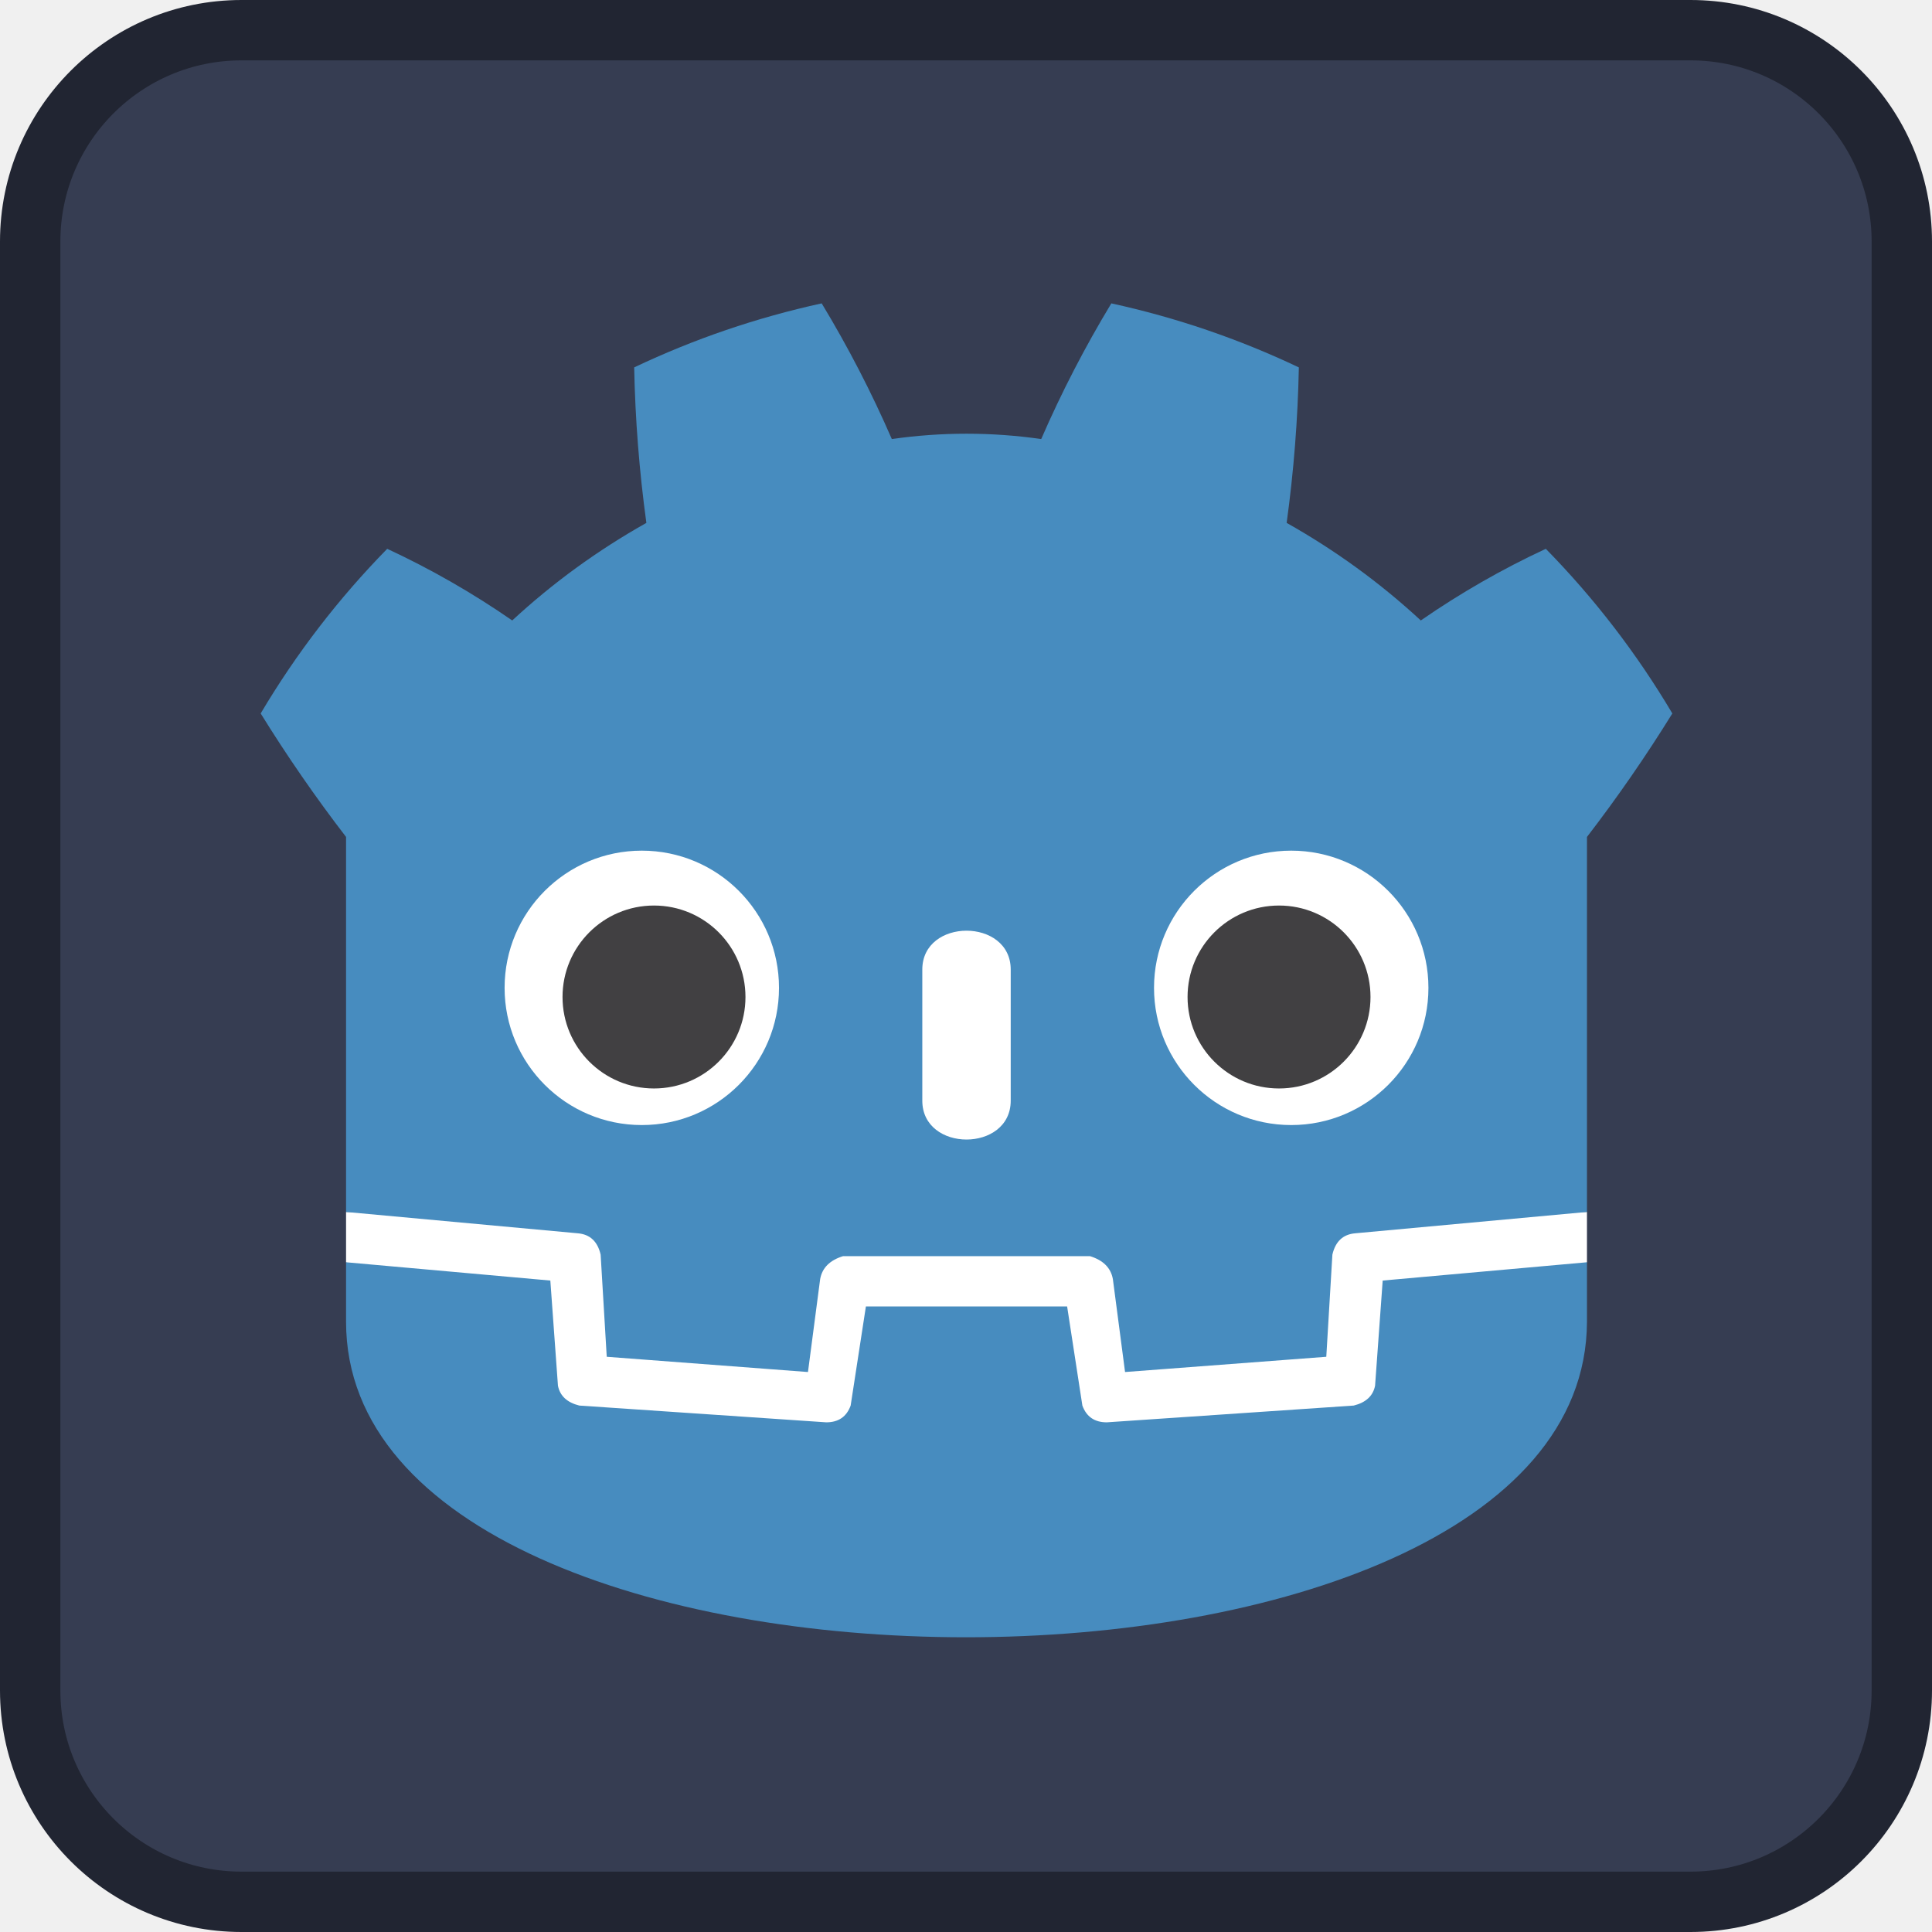
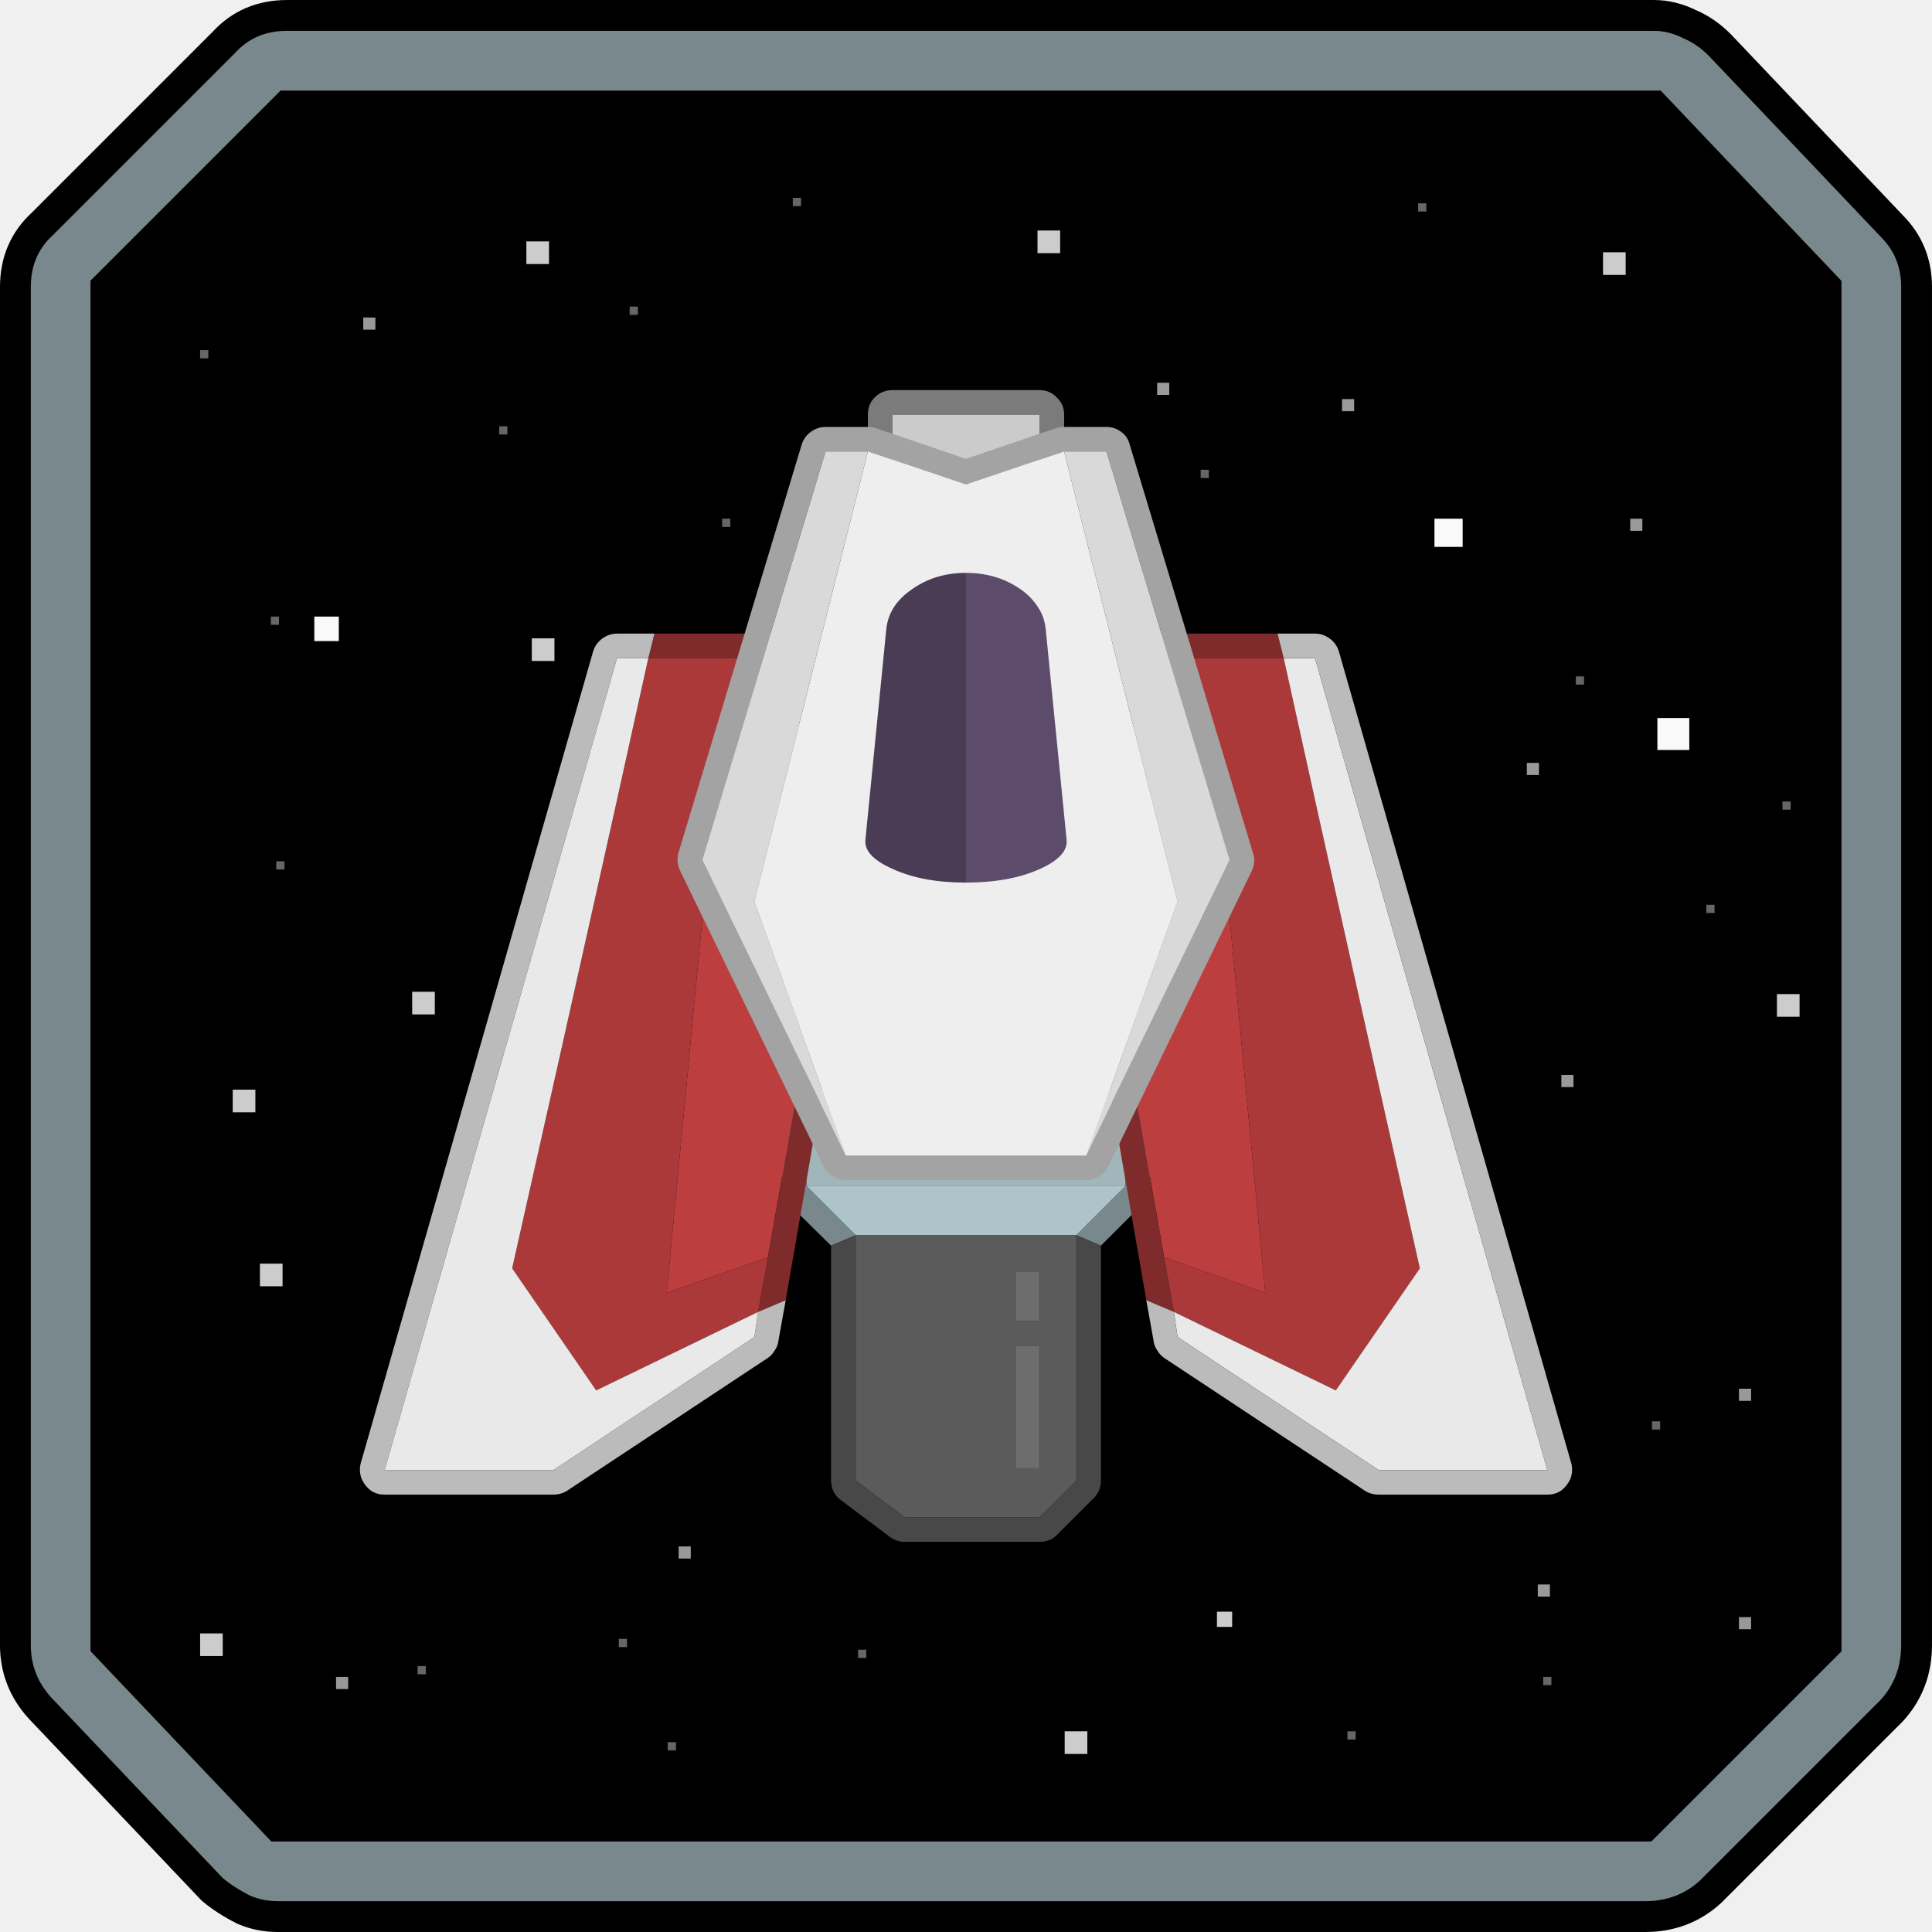
- <svg xmlns="http://www.w3.org/2000/svg" width="128" height="128">
-   <rect width="124" height="124" x="2" y="2" fill="#363d52" stroke="#212532" stroke-width="4" rx="14" />
-   <g fill="#fff" transform="translate(12.322 12.322)scale(.101)">
-     <path d="M105 673v33q407 354 814 0v-33z" />
-     <path fill="#478cbf" d="m105 673 152 14q12 1 15 14l4 67 132 10 8-61q2-11 15-15h162q13 4 15 15l8 61 132-10 4-67q3-13 15-14l152-14V427q30-39 56-81-35-59-83-108-43 20-82 47-40-37-88-64 7-51 8-102-59-28-123-42-26 43-46 89-49-7-98 0-20-46-46-89-64 14-123 42 1 51 8 102-48 27-88 64-39-27-82-47-48 49-83 108 26 42 56 81zm0 33v39c0 276 813 276 814 0v-39l-134 12-5 69q-2 10-14 13l-162 11q-12 0-16-11l-10-65H446l-10 65q-4 11-16 11l-162-11q-12-3-14-13l-5-69z" />
-     <path d="M483 600c0 34 58 34 58 0v-86c0-34-58-34-58 0z" />
-     <circle cx="725" cy="526" r="90" />
-     <circle cx="299" cy="526" r="90" />
-   </g>
-   <g fill="#414042" transform="translate(12.322 12.322)scale(.101)">
-     <circle cx="307" cy="532" r="60" />
-     <circle cx="717" cy="532" r="60" />
+ <svg xmlns="http://www.w3.org/2000/svg" width="94.007mm" height="94.007mm" viewBox="0 0 94.007 94.007" version="1.1" id="svg1" xml:space="preserve">
+   <defs id="defs1" />
+   <g id="layer1" transform="translate(-49.57649,-29.79812)">
+     <g id="g64" transform="translate(-8.420103,-71.69845)">
+       <path fill="#78888c" stroke="none" d="m 151.253,115.462 c 0,-1.175 -0.404,-2.166 -1.211,-2.973 l -8.37,-8.81 c -0.441,-0.441 -0.918,-0.771 -1.432,-0.991 -0.587,-0.294 -1.175,-0.441 -1.762,-0.441 H 71.962 c -1.248,0 -2.276,0.441 -3.084,1.322 l -8.81,8.81 c -0.881,0.808 -1.322,1.835 -1.322,3.084 v 66.076 c 0,1.175 0.404,2.203 1.211,3.084 l 8.37,8.81 c 0.441,0.367 0.954,0.697 1.542,0.991 0.514,0.22 1.065,0.33 1.652,0.33 h 66.517 c 1.248,0 2.313,-0.404 3.194,-1.211 l 8.81,-8.81 c 0.808,-0.881 1.211,-1.946 1.211,-3.194 v -66.076" id="path1-6" style="fill:#000000;fill-opacity:1;stroke-width:2.203" />
+       <path fill="#78888c" stroke="none" d="m 151.253,115.462 q 0,-1.762 -1.211,-2.973 l -8.37,-8.81 q -0.661,-0.661 -1.432,-0.991 -0.881,-0.441 -1.762,-0.441 H 71.962 q -1.872,0 -3.084,1.322 l -8.81,8.81 q -1.322,1.211 -1.322,3.084 v 66.076 q 0,1.762 1.211,3.084 l 8.37,8.81 q 0.661,0.551 1.542,0.991 0.771,0.33 1.652,0.33 h 66.517 q 1.872,0 3.194,-1.211 l 8.81,-8.81 q 1.211,-1.322 1.211,-3.194 v -66.076 m -12.775,-8.81 8.37,8.81 v 66.076 l -8.81,8.81 H 71.521 l -8.37,-8.81 v -66.076 l 8.81,-8.81 z" id="path1" style="stroke:#000000;stroke-width:1.5;stroke-dasharray:none;stroke-opacity:1" />
+       <g id="g45" transform="matrix(-2.255661,0,0,-2.255661,509.0406,517.3288)">
+         <g id="g1993" transform="matrix(0.2645833,0,0,0.2645833,-436.0333,135.4667)">
+           <g id="use1993">
+             <path fill="#7b7b7b" stroke="none" d="m 2331,122.95 v -10 q 0,-0.85 -0.55,-1.45 -0.6,-0.55 -1.45,-0.55 h -8 q -0.85,0 -1.4,0.55 -0.6,0.6 -0.6,1.45 v 10 q 0,0.85 0.6,1.4 l 1.4,1.45 v 14.3 l -3.4,3.4 q -0.6,0.6 -0.6,1.45 v 6 q 0,0.85 0.6,1.4 0.55,0.6 1.4,0.6 h 12 q 0.85,0 1.45,-0.6 0.55,-0.55 0.55,-1.4 v -6 q 0,-0.85 -0.55,-1.45 l -3.45,-3.4 v -14.3 l 1.45,-1.45 q 0.55,-0.55 0.55,-1.4 m -2,-10 v 10 l -2,2 v 16 l 4,4 v 6 h -12 v -6 l 4,-4 v -16 l -2,-2 v -10 z" id="path35" />
+             <path fill="#cbcbcb" stroke="none" d="m 2323,140.95 -4,4 v 6 h 12 v -6 l -4,-4 h -4 m 6,-18 v -10 h -8 v 10 l 2,2 h 4 z" id="path36" />
+             <path fill="#aaaaaa" stroke="none" d="m 2327,124.95 h -4 v 16 h 4 z" id="path37" />
+           </g>
+         </g>
+         <g id="g1994" transform="matrix(0.2645833,0,0,0.2645833,-436.0333,135.4667)">
+           <g id="use1994">
+             <path fill="#adc4c9" stroke="none" d="m 2343,115.05 v -10 h -5 -26 -5 v 10 h 36 m -27,-31 -4,4 h 26 l -4,-4 z" id="path38" />
+             <path fill="#b5cdd2" stroke="none" d="m 2343,118.05 v -3 h -36 v 3 l 4.15,4.65 26.85,0.35 z" id="path39" />
+             <path fill="#95a8ad" stroke="none" d="m 2338,105.05 v -5 h -26 v 5 z" id="path40" />
+             <path fill="#a1b6bb" stroke="none" d="m 2338,88.05 h -26 v 12 h 26 z" id="path41" />
+             <path fill="#78888c" stroke="none" d="m 2316,84.05 -2,-0.85 -3.4,3.4 q -0.6,0.6 -0.6,1.45 v 15 h -3 q -0.85,0 -1.4,0.55 -0.6,0.6 -0.6,1.45 v 13 q 0,0.75 0.5,1.3 l 4.15,4.65 q 0.3,0.35 0.7,0.5 0.35,0.2 0.8,0.2 l 26.85,0.35 q 0.8,0 1.45,-0.6 l 5,-5 q 0.55,-0.55 0.55,-1.4 v -13 q 0,-0.85 -0.55,-1.45 -0.6,-0.55 -1.45,-0.55 h -3 v -15 q 0,-0.85 -0.55,-1.45 l -3.45,-3.4 -2,0.85 4,4 v 12 5 h 5 v 10 3 l -5,5 -26.85,-0.35 -4.15,-4.65 v -3 -10 h 5 v -5 -12 z" id="path42" />
+             <path fill="#5b5b5b" stroke="none" d="m 2334,64.05 -4,-3 h -11 l -3,3 v 20 h 18 v -20 m -15,1 h 2 v 10 h -2 v -10 m 2,12 v 4 h -2 v -4 z" id="path43" />
+             <path fill="#6d6d6d" stroke="none" d="m 2321,81.05 v -4 h -2 v 4 h 2 m 0,-16 h -2 v 10 h 2 z" id="path44" />
+             <path fill="#484848" stroke="none" d="m 2330,61.05 4,3 v 20 l 2,-0.85 V 64.05 q 0,-0.45 -0.2,-0.9 -0.2,-0.4 -0.6,-0.7 l -4,-3 q -0.55,-0.4 -1.2,-0.4 h -11 q -0.85,0 -1.4,0.55 l -3,3 q -0.6,0.6 -0.6,1.45 V 83.2 l 2,0.85 v -20 l 3,-3 z" id="path45" />
+           </g>
+         </g>
+         <g id="g1995" transform="matrix(0.2645833,0,0,0.2645833,-436.0333,135.4667)">
+           <g id="use1995">
+             <path fill="#bd3e3e" stroke="none" d="m 2340.75,126.05 4.4,-2.05 4.25,-44.65 -8.25,2.9 -3.5,19.9 z" id="path28" />
+             <path fill="#802b2b" stroke="none" d="m 2341.95,77.8 -2.25,0.95 -4,23.05 q -0.05,0.3 0,0.6 l 3.75,28.95 q 0.05,0.75 0.65,1.25 0.55,0.5 1.3,0.5 h 9 l 0.5,-2 h -9.5 l -0.65,-5.05 -3.1,-23.9 3.5,-19.9 z" id="path29" />
+             <path fill="#bbbbbb" stroke="none" d="m 2358.65,64.9 h 13.75 l -18.95,66.2 h -2.55 l -0.5,2 h 3.05 q 0.65,0 1.2,-0.4 0.55,-0.4 0.75,-1.05 l 18.95,-66.2 q 0.15,-0.6 -0.05,-1.2 -0.25,-0.6 -0.75,-1 -0.5,-0.35 -1.15,-0.35 h -13.75 q -0.6,0 -1.1,0.3 l -16.4,10.85 q -0.35,0.25 -0.55,0.6 -0.25,0.35 -0.3,0.75 l -0.6,3.35 2.25,-0.95 0.3,-2.05 z" id="path30" />
+             <path fill="#ac3939" stroke="none" d="m 2362,81.35 -6.85,-9.95 -13.2,6.4 -0.8,4.45 8.25,-2.9 -4.25,44.65 -4.4,2.05 0.65,5.05 h 9.5 l 2.75,-12.45 Q 2357.8,100 2362,81.35 Z" id="path31" />
+             <path fill="#e9e9e9" stroke="none" d="m 2355.15,71.4 6.85,9.95 q -4.2,18.65 -8.35,37.3 l -2.75,12.45 h 2.55 l 18.95,-66.2 h -13.75 l -16.4,10.85 -0.3,2.05 z" id="path32" />
+           </g>
+         </g>
+         <g id="g1996" transform="matrix(0.2645833,0,0,0.2645833,-436.0333,135.4667)">
+           <g id="use1996">
+             <path fill="#bd3e3e" stroke="none" d="m 2308.85,82.25 -8.25,-2.9 4.25,44.65 4.4,2.05 3.1,-23.9 z" id="path23" />
+             <path fill="#802b2b" stroke="none" d="m 2310.3,78.75 -2.25,-0.95 0.8,4.45 3.5,19.9 -3.1,23.9 -0.65,5.05 h -9.5 l 0.5,2 h 9 q 0.75,0 1.3,-0.5 0.6,-0.5 0.65,-1.25 l 3.75,-28.95 q 0.05,-0.3 0,-0.6 z" id="path24" />
+             <path fill="#ac3939" stroke="none" d="m 2308.05,77.8 -13.2,-6.4 -6.85,9.95 q 4.2,18.65 8.35,37.3 l 2.75,12.45 h 9.5 l 0.65,-5.05 -4.4,-2.05 -4.25,-44.65 8.25,2.9 z" id="path25" />
+             <path fill="#e9e9e9" stroke="none" d="m 2308.05,77.8 -0.3,-2.05 -16.4,-10.85 h -13.75 l 18.95,66.2 h 2.55 l -2.75,-12.45 Q 2292.2,100 2288,81.35 l 6.85,-9.95 z" id="path26" />
+             <path fill="#bbbbbb" stroke="none" d="m 2292.45,63.2 q -0.5,-0.3 -1.1,-0.3 h -13.75 q -0.65,0 -1.15,0.35 -0.5,0.4 -0.75,1 -0.2,0.6 -0.05,1.2 l 18.95,66.2 q 0.2,0.65 0.75,1.05 0.55,0.4 1.2,0.4 h 3.05 l -0.5,-2 h -2.55 L 2277.6,64.9 h 13.75 l 16.4,10.85 0.3,2.05 2.25,0.95 -0.6,-3.35 q -0.05,-0.4 -0.3,-0.75 -0.2,-0.35 -0.55,-0.6 z" id="path27" />
+           </g>
+         </g>
+         <g id="g1997" transform="matrix(0.2645833,0,0,0.2645833,-436.0333,135.4667)">
+           <g id="use1997">
+             <path fill="#a3a3a3" stroke="none" d="m 2315.2,88.55 q -0.55,0 -1.05,0.3 -0.5,0.3 -0.75,0.8 l -11.7,24.1 q -0.35,0.75 -0.1,1.45 l 10.05,33.3 q 0.15,0.65 0.7,1.05 0.55,0.4 1.2,0.4 h 3.45 q 0.35,0 0.65,-0.1 l 7.35,-2.5 7.35,2.5 q 0.3,0.1 0.65,0.1 h 3.45 q 0.65,0 1.2,-0.4 0.55,-0.4 0.75,-1.05 l 10.05,-33.3 q 0.2,-0.7 -0.15,-1.45 l -11.7,-24.1 q -0.25,-0.5 -0.75,-0.8 -0.5,-0.3 -1.05,-0.3 h -19.6 m 0,2 h 19.6 l 11.7,24.1 -10.05,33.3 H 2333 l -8,-2.7 -8,2.7 h -3.45 l -10.05,-33.3 z" id="path20" />
+             <path fill="#d9d9d9" stroke="none" d="m 2313.55,147.95 h 3.45 l -9.25,-36.7 7.45,-20.7 -11.7,24.1 10.05,33.3 m 28.7,-36.7 -9.25,36.7 h 3.45 l 10.05,-33.3 -11.7,-24.1 z" id="path21" />
+             <path fill="#eeeeee" stroke="none" d="m 2334.8,90.55 h -19.6 l -7.45,20.7 9.25,36.7 8,-2.7 8,2.7 9.25,-36.7 z" id="path22" />
+           </g>
+         </g>
+         <g id="g1998" transform="matrix(0.2645833,0,0,0.2645833,-436.0333,135.4667)">
+           <g id="use1998">
+             <path fill="#5d4b6b" stroke="none" d="m 2325,112.8 q -3.55,0 -6,1.1 -2.35,1.05 -2.2,2.4 l 1.7,17.15 q 0.1,1 0.6,1.75 0.55,0.9 1.5,1.55 1.9,1.3 4.4,1.3 z" id="path33" />
+             <path fill="#4a3c55" stroke="none" d="m 2333.2,116.3 q 0.15,-1.35 -2.25,-2.4 -2.4,-1.1 -5.95,-1.1 v 25.25 q 2.5,0 4.35,-1.3 1.95,-1.3 2.15,-3.3 z" id="path34" />
+           </g>
+         </g>
+       </g>
+       <rect style="fill:#f9f9f9;fill-opacity:1;stroke:none;stroke-width:2.029;stroke-linecap:round;stroke-linejoin:round;stroke-dasharray:none;stroke-opacity:1;paint-order:stroke fill markers" id="rect62" width="1.553" height="1.553" x="138.641" y="136.436" />
+       <rect style="fill:#f9f9f9;fill-opacity:1;stroke:none;stroke-width:1.793;stroke-linecap:round;stroke-linejoin:round;stroke-dasharray:none;stroke-opacity:1;paint-order:stroke fill markers" id="rect62-7" width="1.372" height="1.372" x="127.794" y="126.735" />
+       <rect style="fill:#f9f9f9;fill-opacity:1;stroke:none;stroke-width:1.557;stroke-linecap:round;stroke-linejoin:round;stroke-dasharray:none;stroke-opacity:1;paint-order:stroke fill markers" id="rect62-4" width="1.192" height="1.192" x="73.29" y="131.498" />
+       <rect style="fill:#cccccc;fill-opacity:1;stroke:none;stroke-width:1.439;stroke-linecap:round;stroke-linejoin:round;stroke-dasharray:none;stroke-opacity:1;paint-order:stroke fill markers" id="rect62-7-9-8" width="1.102" height="1.102" x="144.458" y="149.867" />
+       <rect style="fill:#cccccc;fill-opacity:1;stroke:none;stroke-width:0.968;stroke-linecap:round;stroke-linejoin:round;stroke-dasharray:none;stroke-opacity:1;paint-order:stroke fill markers" id="rect62-7-9-8-5" width="0.741" height="0.741" x="117.21" y="179.917" />
+       <rect style="fill:#cccccc;fill-opacity:1;stroke:none;stroke-width:1.439;stroke-linecap:round;stroke-linejoin:round;stroke-dasharray:none;stroke-opacity:1;paint-order:stroke fill markers" id="rect62-7-9-8-1" width="1.102" height="1.102" x="67.733" y="180.975" />
+       <rect style="fill:#cccccc;fill-opacity:1;stroke:none;stroke-width:1.439;stroke-linecap:round;stroke-linejoin:round;stroke-dasharray:none;stroke-opacity:1;paint-order:stroke fill markers" id="rect62-7-9-8-0" width="1.102" height="1.102" x="108.479" y="112.713" />
+       <rect style="fill:#cccccc;fill-opacity:1;stroke:none;stroke-width:1.439;stroke-linecap:round;stroke-linejoin:round;stroke-dasharray:none;stroke-opacity:1;paint-order:stroke fill markers" id="rect62-7-9-8-06" width="1.102" height="1.102" x="135.996" y="113.771" />
+       <rect style="fill:#cccccc;fill-opacity:1;stroke:none;stroke-width:1.439;stroke-linecap:round;stroke-linejoin:round;stroke-dasharray:none;stroke-opacity:1;paint-order:stroke fill markers" id="rect62-7-9-8-55" width="1.102" height="1.102" x="83.873" y="132.556" />
+       <rect style="fill:#cccccc;fill-opacity:1;stroke:none;stroke-width:1.439;stroke-linecap:round;stroke-linejoin:round;stroke-dasharray:none;stroke-opacity:1;paint-order:stroke fill markers" id="rect62-7-9-8-55-9" width="1.102" height="1.102" x="83.608" y="113.242" />
+       <rect style="fill:#cccccc;fill-opacity:1;stroke:none;stroke-width:1.439;stroke-linecap:round;stroke-linejoin:round;stroke-dasharray:none;stroke-opacity:1;paint-order:stroke fill markers" id="rect62-7-9-8-55-5" width="1.102" height="1.102" x="109.802" y="185.738" />
+       <rect style="fill:#cccccc;fill-opacity:1;stroke:none;stroke-width:1.439;stroke-linecap:round;stroke-linejoin:round;stroke-dasharray:none;stroke-opacity:1;paint-order:stroke fill markers" id="rect62-7-9-8-8" width="1.102" height="1.102" x="69.321" y="154.517" />
+       <rect style="fill:#cccccc;fill-opacity:1;stroke:none;stroke-width:1.439;stroke-linecap:round;stroke-linejoin:round;stroke-dasharray:none;stroke-opacity:1;paint-order:stroke fill markers" id="rect62-7-9-8-3" width="1.102" height="1.102" x="78.052" y="149.754" />
+       <rect style="fill:#cccccc;fill-opacity:1;stroke:none;stroke-width:1.439;stroke-linecap:round;stroke-linejoin:round;stroke-dasharray:none;stroke-opacity:1;paint-order:stroke fill markers" id="rect62-7-9-8-00" width="1.102" height="1.102" x="70.644" y="162.983" />
+       <rect style="fill:#999999;fill-opacity:1;stroke:none;stroke-width:0.773;stroke-linecap:round;stroke-linejoin:round;stroke-dasharray:none;stroke-opacity:1;paint-order:stroke fill markers" id="rect62-7-9-34-4" width="0.591" height="0.591" x="132.289" y="138.617" />
+       <rect style="fill:#666666;fill-opacity:1;stroke:none;stroke-width:0.523;stroke-linecap:round;stroke-linejoin:round;stroke-dasharray:none;stroke-opacity:1;paint-order:stroke fill markers" id="rect62-7-9-34-4-22" width="0.4" height="0.4" x="141.023" y="145.521" />
+       <rect style="fill:#666666;fill-opacity:1;stroke:none;stroke-width:0.523;stroke-linecap:round;stroke-linejoin:round;stroke-dasharray:none;stroke-opacity:1;paint-order:stroke fill markers" id="rect62-7-9-34-4-22-9" width="0.4" height="0.4" x="144.727" y="140.494" />
+       <rect style="fill:#666666;fill-opacity:1;stroke:none;stroke-width:0.523;stroke-linecap:round;stroke-linejoin:round;stroke-dasharray:none;stroke-opacity:1;paint-order:stroke fill markers" id="rect62-7-9-34-4-22-6" width="0.4" height="0.4" x="96.573" y="111.125" />
+       <rect style="fill:#666666;fill-opacity:1;stroke:none;stroke-width:0.523;stroke-linecap:round;stroke-linejoin:round;stroke-dasharray:none;stroke-opacity:1;paint-order:stroke fill markers" id="rect62-7-9-34-4-22-4" width="0.4" height="0.4" x="82.285" y="122.237" />
+       <rect style="fill:#666666;fill-opacity:1;stroke:none;stroke-width:0.523;stroke-linecap:round;stroke-linejoin:round;stroke-dasharray:none;stroke-opacity:1;paint-order:stroke fill markers" id="rect62-7-9-34-4-22-4-2" width="0.4" height="0.4" x="71.438" y="143.404" />
+       <rect style="fill:#666666;fill-opacity:1;stroke:none;stroke-width:0.523;stroke-linecap:round;stroke-linejoin:round;stroke-dasharray:none;stroke-opacity:1;paint-order:stroke fill markers" id="rect62-7-9-34-4-22-41" width="0.4" height="0.4" x="67.733" y="118.533" />
+       <rect style="fill:#666666;fill-opacity:1;stroke:none;stroke-width:0.523;stroke-linecap:round;stroke-linejoin:round;stroke-dasharray:none;stroke-opacity:1;paint-order:stroke fill markers" id="rect62-7-9-34-4-22-7" width="0.4" height="0.4" x="78.317" y="182.562" />
+       <rect style="fill:#666666;fill-opacity:1;stroke:none;stroke-width:0.523;stroke-linecap:round;stroke-linejoin:round;stroke-dasharray:none;stroke-opacity:1;paint-order:stroke fill markers" id="rect62-7-9-34-4-22-2" width="0.4" height="0.4" x="90.487" y="186.267" />
+       <rect style="fill:#666666;fill-opacity:1;stroke:none;stroke-width:0.523;stroke-linecap:round;stroke-linejoin:round;stroke-dasharray:none;stroke-opacity:1;paint-order:stroke fill markers" id="rect62-7-9-34-4-22-62" width="0.4" height="0.4" x="88.106" y="181.24" />
+       <rect style="fill:#666666;fill-opacity:1;stroke:none;stroke-width:0.523;stroke-linecap:round;stroke-linejoin:round;stroke-dasharray:none;stroke-opacity:1;paint-order:stroke fill markers" id="rect62-7-9-34-4-22-43" width="0.4" height="0.4" x="99.748" y="181.769" />
+       <rect style="fill:#666666;fill-opacity:1;stroke:none;stroke-width:0.523;stroke-linecap:round;stroke-linejoin:round;stroke-dasharray:none;stroke-opacity:1;paint-order:stroke fill markers" id="rect62-7-9-34-4-22-78" width="0.4" height="0.4" x="133.085" y="183.092" />
+       <rect style="fill:#666666;fill-opacity:1;stroke:none;stroke-width:0.523;stroke-linecap:round;stroke-linejoin:round;stroke-dasharray:none;stroke-opacity:1;paint-order:stroke fill markers" id="rect62-7-9-34-4-22-93" width="0.4" height="0.4" x="123.56" y="185.738" />
+       <rect style="fill:#666666;fill-opacity:1;stroke:none;stroke-width:0.523;stroke-linecap:round;stroke-linejoin:round;stroke-dasharray:none;stroke-opacity:1;paint-order:stroke fill markers" id="rect62-7-9-34-4-22-5" width="0.4" height="0.4" x="138.377" y="170.656" />
+       <rect style="fill:#666666;fill-opacity:1;stroke:none;stroke-width:0.523;stroke-linecap:round;stroke-linejoin:round;stroke-dasharray:none;stroke-opacity:1;paint-order:stroke fill markers" id="rect62-7-9-34-4-22-8" width="0.4" height="0.4" x="134.673" y="134.408" />
+       <rect style="fill:#666666;fill-opacity:1;stroke:none;stroke-width:0.523;stroke-linecap:round;stroke-linejoin:round;stroke-dasharray:none;stroke-opacity:1;paint-order:stroke fill markers" id="rect62-7-9-34-4-22-3" width="0.4" height="0.4" x="71.173" y="131.498" />
+       <rect style="fill:#666666;fill-opacity:1;stroke:none;stroke-width:0.523;stroke-linecap:round;stroke-linejoin:round;stroke-dasharray:none;stroke-opacity:1;paint-order:stroke fill markers" id="rect62-7-9-34-4-22-20" width="0.4" height="0.4" x="93.133" y="126.735" />
+       <rect style="fill:#666666;fill-opacity:1;stroke:none;stroke-width:0.523;stroke-linecap:round;stroke-linejoin:round;stroke-dasharray:none;stroke-opacity:1;paint-order:stroke fill markers" id="rect62-7-9-34-4-22-52" width="0.4" height="0.4" x="116.417" y="124.354" />
+       <rect style="fill:#666666;fill-opacity:1;stroke:none;stroke-width:0.523;stroke-linecap:round;stroke-linejoin:round;stroke-dasharray:none;stroke-opacity:1;paint-order:stroke fill markers" id="rect62-7-9-34-4-22-89" width="0.4" height="0.4" x="88.635" y="116.417" />
+       <rect style="fill:#666666;fill-opacity:1;stroke:none;stroke-width:0.523;stroke-linecap:round;stroke-linejoin:round;stroke-dasharray:none;stroke-opacity:1;paint-order:stroke fill markers" id="rect62-7-9-34-4-22-32" width="0.4" height="0.4" x="127" y="111.39" />
+       <rect style="fill:#999999;fill-opacity:1;stroke:none;stroke-width:0.773;stroke-linecap:round;stroke-linejoin:round;stroke-dasharray:none;stroke-opacity:1;paint-order:stroke fill markers" id="rect62-7-9-34-4-8" width="0.591" height="0.591" x="133.968" y="153.801" />
+       <rect style="fill:#999999;fill-opacity:1;stroke:none;stroke-width:0.773;stroke-linecap:round;stroke-linejoin:round;stroke-dasharray:none;stroke-opacity:1;paint-order:stroke fill markers" id="rect62-7-9-34-4-1" width="0.591" height="0.591" x="142.61" y="169.069" />
+       <rect style="fill:#999999;fill-opacity:1;stroke:none;stroke-width:0.773;stroke-linecap:round;stroke-linejoin:round;stroke-dasharray:none;stroke-opacity:1;paint-order:stroke fill markers" id="rect62-7-9-34-4-2" width="0.591" height="0.591" x="91.017" y="176.742" />
+       <rect style="fill:#999999;fill-opacity:1;stroke:none;stroke-width:0.773;stroke-linecap:round;stroke-linejoin:round;stroke-dasharray:none;stroke-opacity:1;paint-order:stroke fill markers" id="rect62-7-9-34-4-20" width="0.591" height="0.591" x="75.671" y="116.946" />
+       <rect style="fill:#999999;fill-opacity:1;stroke:none;stroke-width:0.773;stroke-linecap:round;stroke-linejoin:round;stroke-dasharray:none;stroke-opacity:1;paint-order:stroke fill markers" id="rect62-7-9-34-4-5" width="0.591" height="0.591" x="123.296" y="120.915" />
+       <rect style="fill:#999999;fill-opacity:1;stroke:none;stroke-width:0.773;stroke-linecap:round;stroke-linejoin:round;stroke-dasharray:none;stroke-opacity:1;paint-order:stroke fill markers" id="rect62-7-9-34-4-4" width="0.591" height="0.591" x="114.3" y="120.121" />
+       <rect style="fill:#999999;fill-opacity:1;stroke:none;stroke-width:0.773;stroke-linecap:round;stroke-linejoin:round;stroke-dasharray:none;stroke-opacity:1;paint-order:stroke fill markers" id="rect62-7-9-34-4-10" width="0.591" height="0.591" x="137.319" y="126.735" />
+       <rect style="fill:#999999;fill-opacity:1;stroke:none;stroke-width:0.773;stroke-linecap:round;stroke-linejoin:round;stroke-dasharray:none;stroke-opacity:1;paint-order:stroke fill markers" id="rect62-7-9-34-4-15" width="0.591" height="0.591" x="74.348" y="183.092" />
+       <rect style="fill:#999999;fill-opacity:1;stroke:none;stroke-width:0.773;stroke-linecap:round;stroke-linejoin:round;stroke-dasharray:none;stroke-opacity:1;paint-order:stroke fill markers" id="rect62-7-9-34-4-0" width="0.591" height="0.591" x="142.61" y="180.181" />
+       <rect style="fill:#999999;fill-opacity:1;stroke:none;stroke-width:0.773;stroke-linecap:round;stroke-linejoin:round;stroke-dasharray:none;stroke-opacity:1;paint-order:stroke fill markers" id="rect62-7-9-34-4-43" width="0.591" height="0.591" x="132.821" y="178.594" />
+     </g>
  </g>
</svg>
